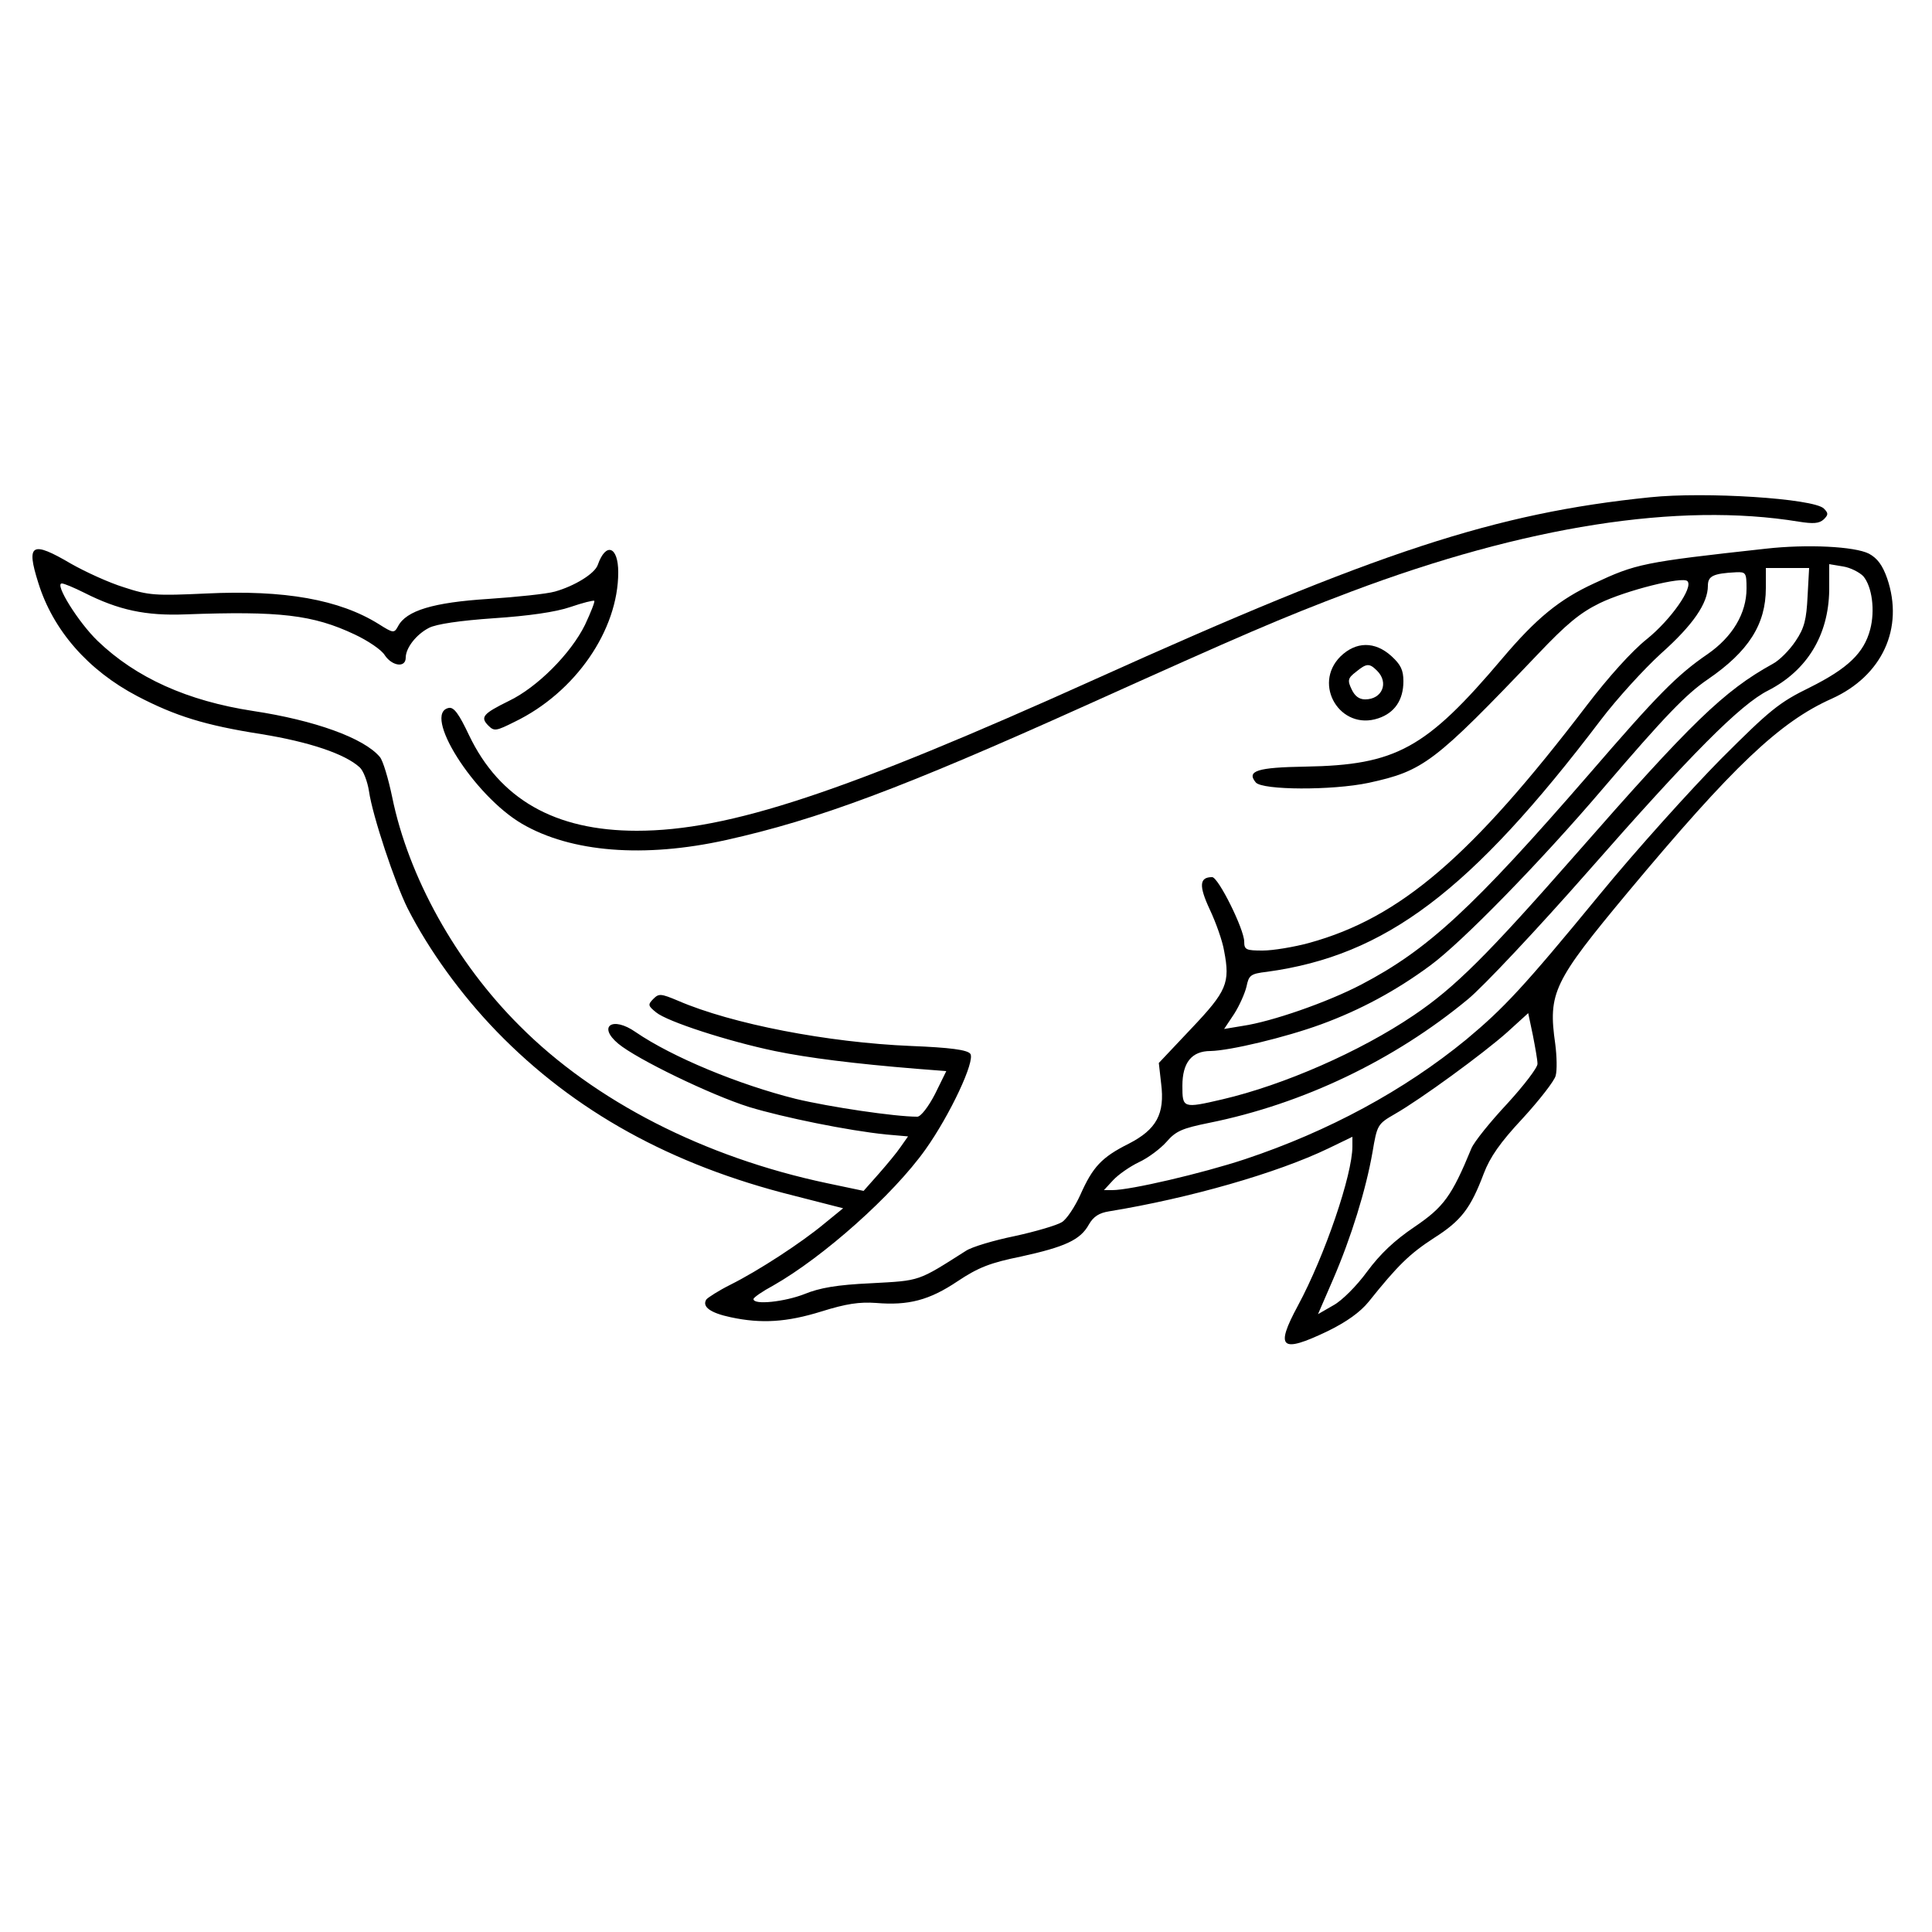
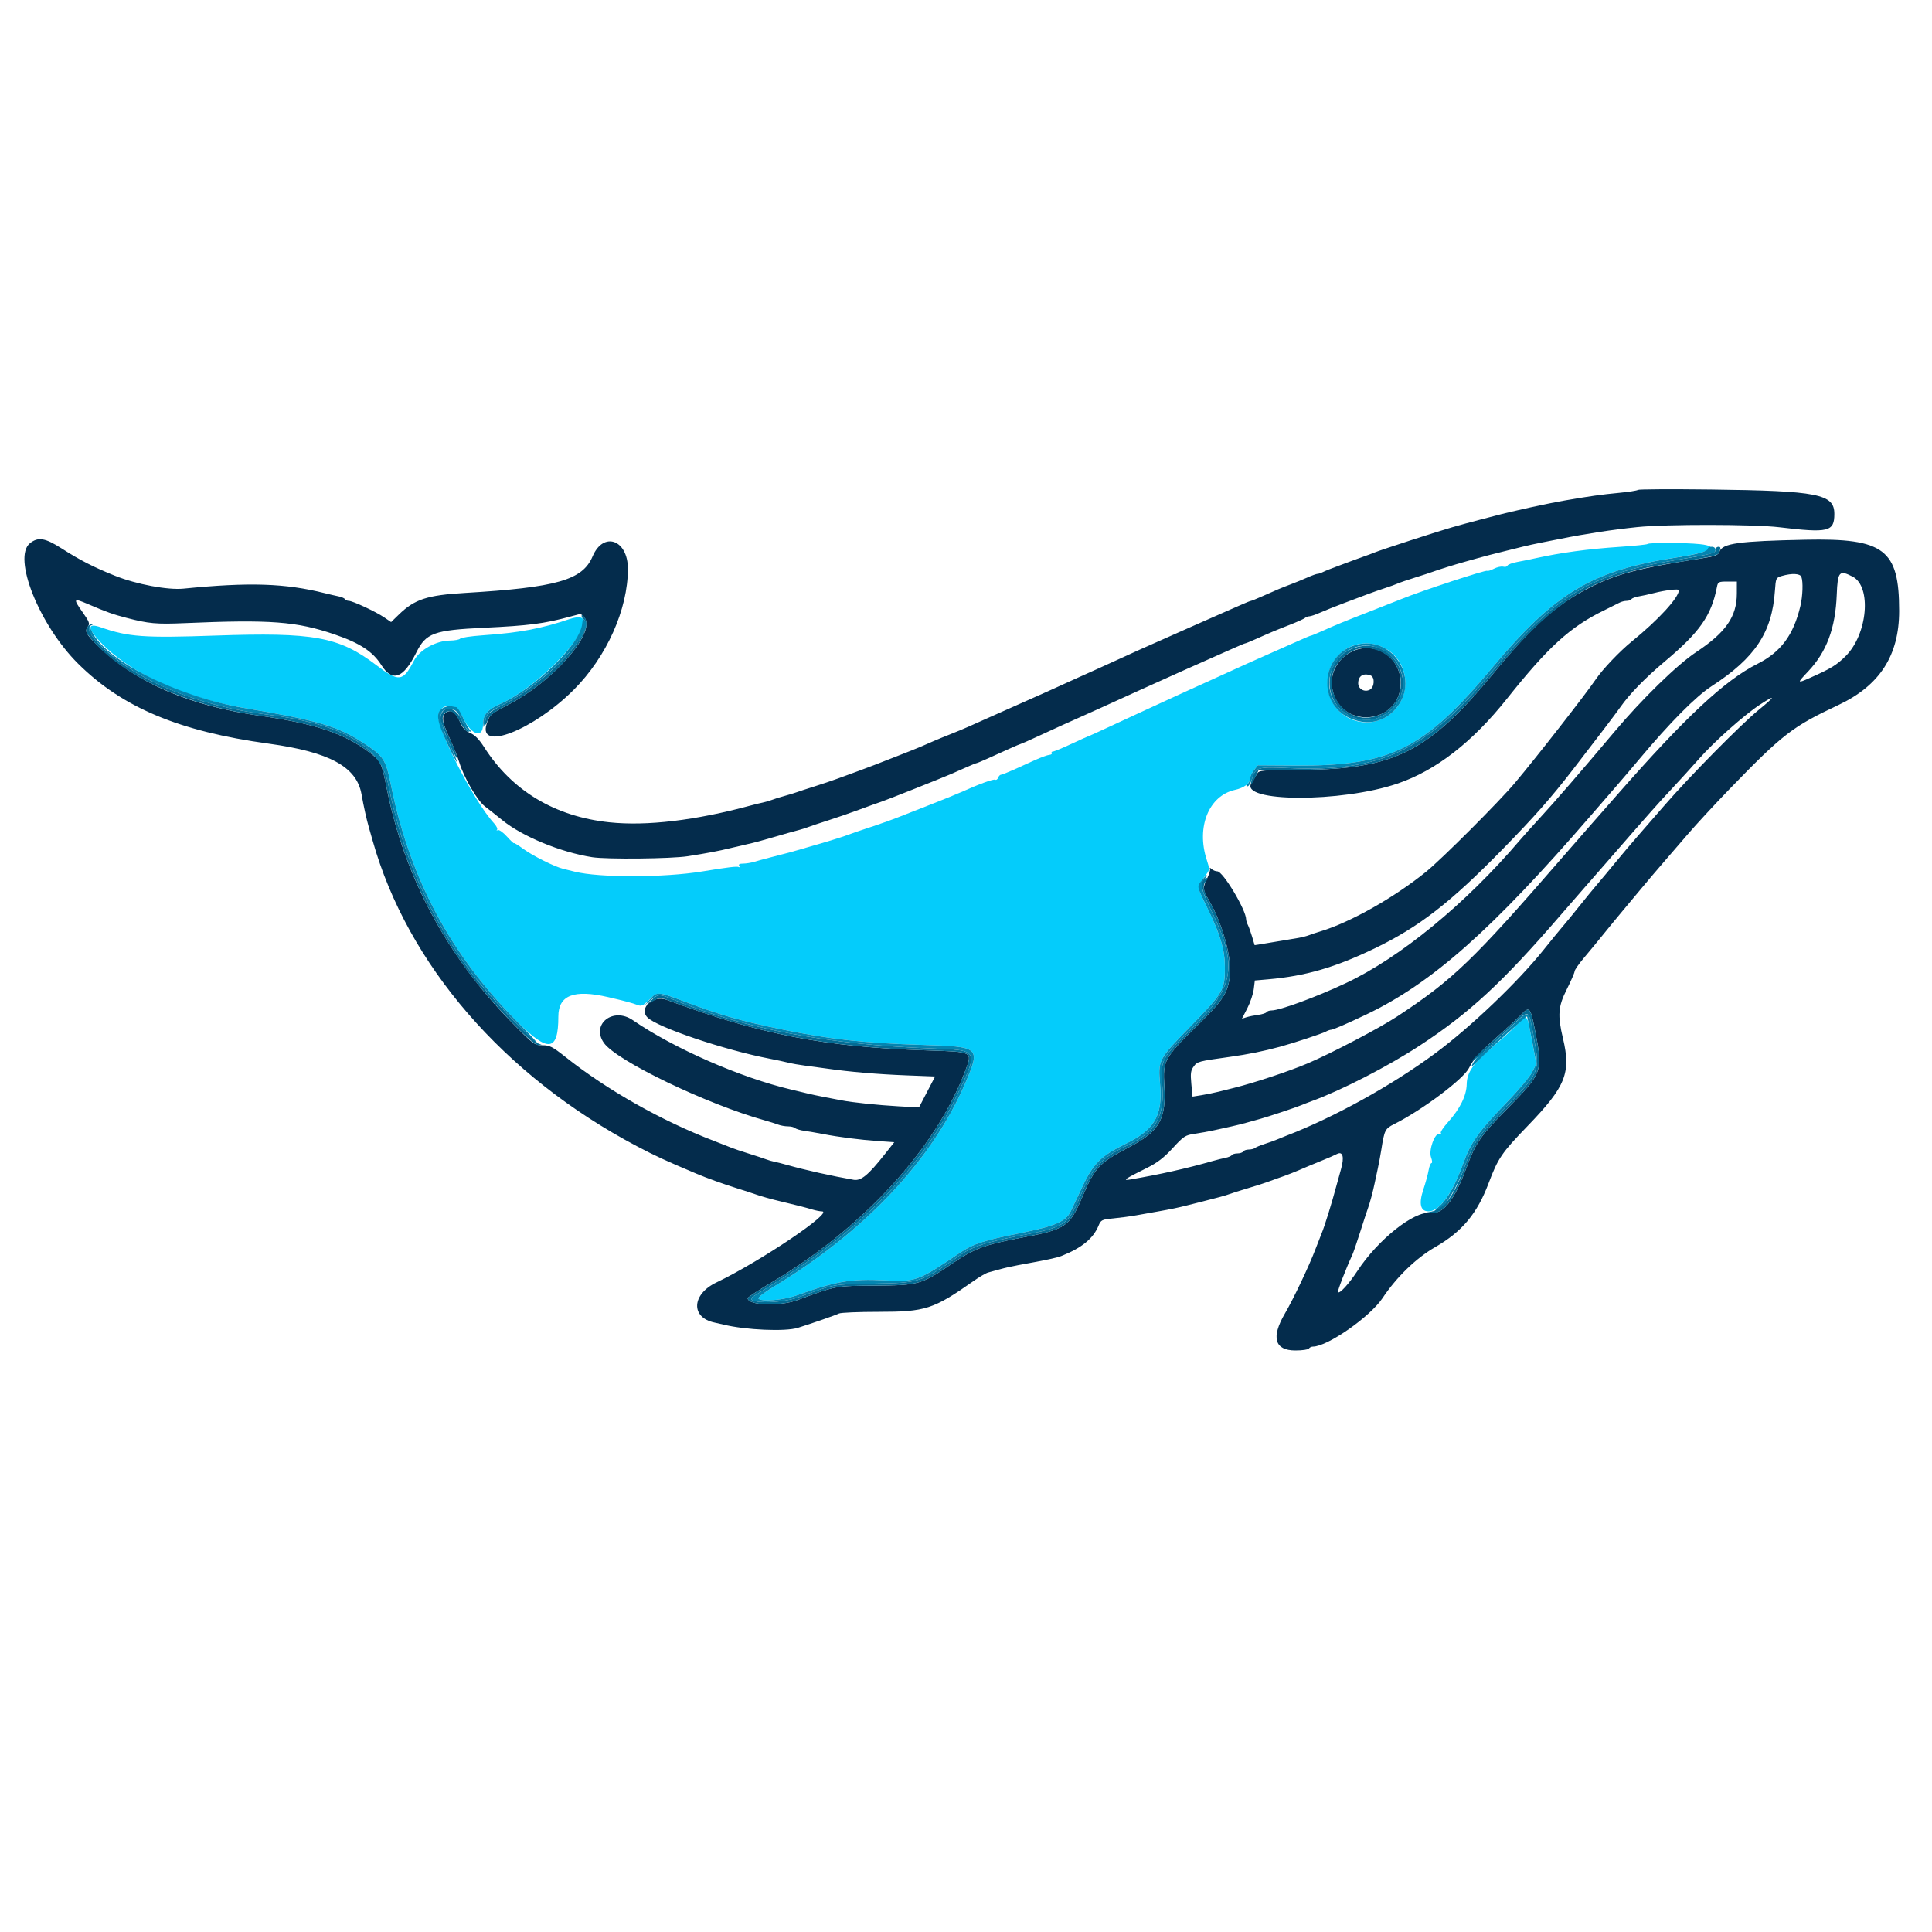
- <svg xmlns="http://www.w3.org/2000/svg" version="1.0" width="500pt" height="500pt" viewBox="0 0 500 500" preserveAspectRatio="xMidYMid meet">
-   <g transform="translate(0,500) scale(0.1,-0.1)" fill="#000000" stroke="none">
-     <path d="M4270 3713 c-401 -41 -705 -141 -1434 -470 -652 -294 -950 -393 -1188 -393 -212 0 -355 82 -434 247 -26 55 -39 73 -52 71 -71 -13 64 -227 189 -300 127 -74 316 -89 528 -42 238 53 455 134 928 347 415 187 505 226 690 296 449 169 847 232 1158 181 38 -6 53 -5 65 6 12 12 12 16 0 28 -27 26 -307 44 -450 29z" />
-     <path d="M4570 3580 c-319 -35 -336 -39 -445 -90 -89 -41 -149 -90 -237 -194 -198 -234 -275 -276 -510 -280 -124 -2 -153 -11 -128 -41 17 -20 197 -21 292 -1 142 31 169 51 438 333 74 78 109 107 160 132 68 33 215 70 227 57 16 -16 -43 -100 -105 -150 -39 -31 -100 -99 -155 -171 -299 -392 -483 -550 -718 -615 -40 -11 -95 -20 -121 -20 -43 0 -48 2 -48 23 0 32 -67 167 -83 167 -33 0 -35 -22 -6 -84 16 -34 33 -82 37 -107 16 -83 7 -104 -85 -201 l-84 -89 6 -53 c10 -79 -12 -119 -84 -156 -70 -35 -93 -60 -125 -132 -14 -31 -36 -64 -48 -71 -13 -8 -67 -24 -122 -36 -54 -11 -111 -28 -126 -38 -126 -80 -117 -77 -245 -84 -89 -4 -134 -12 -173 -28 -51 -20 -132 -29 -132 -13 0 4 23 20 51 35 130 74 310 234 394 352 64 90 130 231 116 248 -8 10 -52 16 -153 20 -216 9 -464 57 -603 117 -45 19 -50 19 -64 5 -15 -15 -14 -18 7 -35 29 -24 187 -75 307 -100 87 -18 208 -33 367 -46 l77 -6 -29 -59 c-17 -33 -37 -59 -46 -59 -58 0 -226 25 -314 46 -148 37 -320 108 -415 173 -60 42 -99 15 -45 -30 48 -40 240 -133 339 -164 89 -27 256 -61 354 -71 l57 -5 -19 -27 c-10 -15 -36 -46 -57 -70 l-39 -44 -95 20 c-317 67 -601 212 -795 407 -165 164 -288 386 -330 592 -10 48 -24 95 -32 104 -41 49 -169 95 -328 119 -170 26 -303 86 -402 181 -50 48 -113 149 -93 149 6 0 32 -11 58 -24 89 -45 159 -60 262 -56 244 9 330 -1 438 -52 34 -16 70 -40 78 -54 19 -28 54 -33 54 -6 0 25 27 60 60 77 19 10 81 19 168 25 90 6 160 16 198 29 32 11 60 18 62 16 2 -2 -9 -30 -24 -62 -37 -75 -124 -162 -197 -197 -67 -33 -75 -42 -53 -64 15 -15 20 -14 68 10 157 76 268 237 268 387 0 67 -32 79 -53 19 -8 -23 -61 -55 -111 -69 -21 -6 -98 -14 -172 -19 -142 -9 -213 -30 -234 -71 -10 -18 -12 -18 -50 6 -101 63 -243 89 -447 79 -131 -6 -148 -5 -212 16 -39 12 -100 40 -137 61 -102 60 -117 52 -85 -49 38 -123 129 -227 257 -294 98 -51 174 -75 321 -98 123 -20 216 -51 254 -86 9 -8 20 -36 24 -62 9 -63 67 -237 100 -303 55 -108 138 -223 231 -319 200 -206 451 -345 767 -424 l129 -33 -49 -40 c-59 -49 -169 -121 -243 -158 -30 -15 -58 -33 -62 -38 -12 -19 11 -35 63 -46 79 -17 145 -13 235 15 64 20 98 25 141 22 84 -7 138 7 211 56 54 36 85 48 164 64 114 25 154 43 176 83 12 21 27 30 52 34 208 34 435 99 568 163 l62 30 0 -25 c0 -73 -71 -282 -141 -412 -60 -111 -44 -124 77 -66 49 24 84 49 106 76 76 95 106 124 169 165 71 45 95 77 129 167 16 42 42 80 101 143 43 47 82 97 85 110 4 14 3 51 -1 82 -19 133 -5 161 188 393 272 326 393 441 528 501 130 59 187 182 143 311 -12 34 -25 52 -47 64 -37 19 -161 25 -267 13z m252 -71 c23 -27 31 -89 18 -138 -16 -61 -58 -101 -156 -150 -80 -39 -104 -59 -230 -185 -77 -78 -219 -235 -314 -351 -198 -241 -248 -294 -345 -375 -161 -132 -357 -238 -573 -310 -112 -37 -297 -80 -343 -80 l-22 0 24 26 c13 14 43 35 66 46 24 11 56 35 72 53 24 28 41 35 110 49 243 49 479 162 670 320 40 33 180 182 311 331 265 302 394 432 466 468 101 52 156 143 158 259 l0 68 36 -6 c19 -3 42 -15 52 -25z m-144 -52 c-3 -60 -8 -82 -31 -116 -16 -24 -42 -50 -59 -59 -127 -70 -212 -153 -509 -492 -230 -262 -314 -346 -421 -418 -139 -94 -336 -180 -494 -217 -103 -24 -104 -23 -104 35 0 60 24 90 73 90 50 1 193 35 286 69 101 37 194 87 282 152 82 60 287 270 448 459 159 186 215 244 271 282 105 72 150 142 150 236 l0 52 56 0 56 0 -4 -73z m-158 20 c0 -64 -36 -125 -101 -170 -79 -54 -130 -106 -306 -310 -302 -348 -418 -455 -590 -545 -88 -46 -232 -96 -307 -107 l-48 -8 26 39 c14 22 28 54 32 71 6 29 10 33 53 38 307 42 527 208 864 652 41 54 111 131 156 172 83 74 121 130 121 175 0 25 13 32 73 35 25 1 27 -1 27 -42z m-541 -1230 c1 -9 -35 -56 -78 -103 -44 -47 -86 -99 -93 -116 -51 -124 -72 -152 -147 -203 -52 -35 -89 -70 -123 -116 -27 -37 -65 -75 -87 -87 l-40 -23 39 90 c47 109 85 232 102 329 12 71 13 73 58 99 68 39 228 156 290 211 l55 50 12 -57 c6 -31 12 -64 12 -74z" />
-     <path d="M3469 3301 c-73 -73 0 -193 98 -160 42 14 65 47 65 96 0 29 -7 43 -31 65 -43 39 -92 38 -132 -1z m95 -37 c31 -31 13 -74 -31 -74 -16 0 -27 9 -35 26 -11 23 -10 29 11 45 28 23 35 23 55 3z" />
+ <svg xmlns="http://www.w3.org/2000/svg" id="svg" version="1.1" width="400" height="400" viewBox="0, 0, 400,400">
+   <g id="svgg">
+     <path id="path0" d="M339.106 101.427 C 338.962 101.572,337.169 101.850,335.122 102.046 C 331.527 102.390,329.283 102.705,324.200 103.579 C 320.273 104.255,312.998 105.848,309.400 106.821 C 308.520 107.059,307.170 107.409,306.400 107.600 C 305.630 107.791,304.280 108.149,303.400 108.396 C 302.520 108.643,301.260 108.996,300.600 109.181 C 298.008 109.906,285.757 113.886,284.600 114.379 C 284.160 114.566,283.170 114.936,282.400 115.200 C 281.630 115.464,280.640 115.825,280.200 116.001 C 279.760 116.178,278.320 116.714,277.000 117.193 C 275.680 117.672,274.287 118.230,273.905 118.432 C 273.523 118.634,273.026 118.800,272.801 118.800 C 272.576 118.800,271.628 119.140,270.696 119.556 C 269.763 119.971,268.190 120.616,267.200 120.989 C 265.337 121.689,264.326 122.115,261.104 123.553 C 260.062 124.019,259.115 124.400,259.000 124.400 C 258.885 124.400,257.938 124.781,256.896 125.247 C 255.853 125.712,254.460 126.323,253.800 126.604 C 252.688 127.078,251.579 127.567,246.800 129.691 C 245.810 130.131,244.280 130.810,243.400 131.200 C 242.520 131.590,240.900 132.310,239.800 132.800 C 238.700 133.290,236.990 134.049,236.000 134.487 C 235.010 134.925,233.120 135.786,231.800 136.400 C 230.480 137.014,228.500 137.916,227.400 138.403 C 226.300 138.891,224.410 139.740,223.200 140.291 C 216.683 143.256,216.902 143.157,211.500 145.554 C 210.565 145.969,208.900 146.710,207.800 147.200 C 206.700 147.690,204.990 148.451,204.000 148.891 C 203.010 149.331,201.465 150.021,200.568 150.425 C 199.670 150.828,197.960 151.542,196.768 152.010 C 195.575 152.479,194.015 153.118,193.300 153.431 C 192.585 153.744,191.415 154.255,190.700 154.566 C 189.985 154.877,187.690 155.794,185.600 156.603 C 183.510 157.411,181.440 158.219,181.000 158.397 C 180.560 158.576,179.165 159.100,177.900 159.561 C 176.635 160.022,174.655 160.750,173.500 161.177 C 172.345 161.604,170.140 162.348,168.600 162.830 C 167.060 163.311,165.440 163.841,165.000 164.007 C 164.560 164.173,163.390 164.530,162.400 164.800 C 161.410 165.070,160.240 165.437,159.800 165.615 C 159.360 165.794,158.550 166.031,158.000 166.142 C 157.450 166.253,156.280 166.539,155.400 166.778 C 144.031 169.859,133.908 171.064,126.200 170.254 C 114.882 169.064,106.000 163.734,100.219 154.665 C 99.202 153.070,98.292 152.147,97.345 151.751 C 96.318 151.322,95.761 150.709,95.190 149.378 C 94.363 147.447,93.475 146.832,92.446 147.477 C 91.354 148.161,91.491 149.418,93.012 152.674 C 93.816 154.393,94.745 156.700,95.078 157.800 C 96.037 160.972,98.808 165.752,100.381 166.945 C 101.161 167.537,102.778 168.818,103.974 169.790 C 108.148 173.186,116.039 176.441,122.600 177.473 C 125.583 177.943,138.962 177.806,142.400 177.271 C 146.277 176.668,148.960 176.159,151.200 175.603 C 152.190 175.357,153.720 175.000,154.600 174.808 C 156.109 174.480,157.844 174.015,160.600 173.200 C 162.293 172.699,164.427 172.099,165.600 171.794 C 166.150 171.650,166.960 171.389,167.400 171.212 C 167.840 171.035,169.640 170.433,171.400 169.873 C 173.160 169.314,176.130 168.288,178.000 167.592 C 179.870 166.897,181.850 166.186,182.400 166.012 C 183.407 165.693,194.769 161.180,197.000 160.213 C 197.660 159.927,199.053 159.312,200.096 158.847 C 201.138 158.381,202.078 158.000,202.184 158.000 C 202.290 158.000,203.372 157.550,204.588 157.000 C 205.805 156.450,207.795 155.550,209.012 155.000 C 210.228 154.450,211.292 154.000,211.376 154.000 C 211.460 154.000,212.850 153.389,214.464 152.641 C 218.180 150.922,221.746 149.302,223.800 148.400 C 224.680 148.014,226.435 147.226,227.700 146.649 C 228.965 146.072,230.945 145.171,232.100 144.646 C 233.255 144.121,235.190 143.241,236.400 142.691 C 237.610 142.140,239.500 141.289,240.600 140.800 C 241.700 140.311,243.590 139.460,244.800 138.909 C 246.010 138.358,248.440 137.277,250.200 136.507 C 251.960 135.737,254.350 134.677,255.512 134.153 C 256.673 133.629,257.710 133.200,257.816 133.200 C 257.922 133.200,258.862 132.819,259.904 132.353 C 263.107 130.923,264.099 130.507,267.000 129.374 C 268.540 128.773,269.971 128.128,270.180 127.940 C 270.389 127.753,270.796 127.600,271.084 127.600 C 271.373 127.600,272.372 127.260,273.304 126.845 C 274.237 126.430,276.440 125.548,278.200 124.885 C 279.960 124.221,282.210 123.374,283.200 123.002 C 284.190 122.629,285.810 122.062,286.800 121.742 C 287.790 121.422,288.960 120.998,289.400 120.800 C 289.840 120.603,291.460 120.048,293.000 119.568 C 294.540 119.088,296.160 118.558,296.600 118.391 C 297.578 118.020,301.328 116.847,303.100 116.358 C 303.815 116.161,305.075 115.808,305.900 115.573 C 307.443 115.135,308.939 114.747,311.900 114.018 C 312.835 113.788,314.365 113.409,315.300 113.175 C 316.235 112.941,317.900 112.575,319.000 112.362 C 320.100 112.149,321.900 111.793,323.000 111.571 C 328.304 110.503,333.730 109.674,339.000 109.127 C 344.922 108.512,363.149 108.533,368.400 109.161 C 378.587 110.380,379.782 110.090,379.782 106.400 C 379.782 102.276,376.442 101.617,354.185 101.345 C 346.036 101.246,339.251 101.282,339.106 101.427 M6.224 112.452 C 2.520 115.367,8.117 129.407,16.172 137.406 C 25.304 146.475,37.077 151.418,55.600 153.960 C 68.205 155.691,73.822 158.738,74.840 164.400 C 75.314 167.038,75.881 169.597,76.370 171.300 C 76.606 172.125,76.965 173.385,77.167 174.100 C 84.389 199.697,104.325 222.752,131.800 237.281 C 135.606 239.294,137.740 240.278,144.200 243.003 C 146.397 243.929,149.769 245.144,152.600 246.030 C 154.140 246.511,155.760 247.036,156.200 247.197 C 157.445 247.652,159.610 248.263,161.800 248.779 C 164.871 249.503,166.881 250.018,168.228 250.427 C 168.904 250.632,169.770 250.800,170.152 250.800 C 172.807 250.800,157.434 261.168,148.321 265.523 C 143.188 267.977,142.962 272.783,147.931 273.824 C 148.519 273.947,149.360 274.137,149.800 274.245 C 154.379 275.370,162.613 275.726,165.200 274.910 C 168.275 273.940,173.039 272.280,173.695 271.950 C 174.077 271.757,177.767 271.600,181.896 271.600 C 191.618 271.600,193.262 271.066,201.595 265.202 C 202.802 264.352,204.152 263.567,204.595 263.456 C 205.038 263.346,206.120 263.049,207.000 262.797 C 207.880 262.544,209.590 262.157,210.800 261.937 C 216.961 260.815,218.779 260.428,219.800 260.021 C 223.985 258.351,226.323 256.439,227.436 253.777 C 227.939 252.572,228.123 252.481,230.486 252.258 C 231.868 252.127,234.035 251.836,235.300 251.610 C 236.565 251.385,238.545 251.032,239.700 250.828 C 242.466 250.337,243.882 250.043,245.700 249.581 C 246.525 249.371,247.920 249.020,248.800 248.800 C 252.088 247.978,253.823 247.500,254.600 247.202 C 255.040 247.033,256.750 246.492,258.400 246.000 C 260.050 245.508,261.760 244.964,262.200 244.793 C 262.640 244.621,263.630 244.264,264.400 244.000 C 266.574 243.253,267.973 242.701,270.800 241.474 C 271.570 241.139,273.010 240.545,274.000 240.153 C 274.990 239.761,276.250 239.207,276.800 238.922 C 278.026 238.287,278.362 239.561,277.635 242.088 C 277.396 242.920,276.996 244.365,276.746 245.300 C 275.708 249.186,274.261 253.852,273.613 255.400 C 273.429 255.840,272.867 257.280,272.364 258.600 C 270.998 262.189,267.814 268.895,266.002 271.997 C 263.129 276.916,263.905 279.600,268.199 279.600 C 269.604 279.600,270.864 279.420,271.000 279.200 C 271.136 278.980,271.511 278.800,271.832 278.800 C 274.832 278.800,283.651 272.649,286.247 268.747 C 289.137 264.404,293.227 260.447,297.160 258.189 C 302.697 255.011,305.827 251.268,308.188 245.000 C 310.153 239.785,310.904 238.681,316.256 233.141 C 324.172 224.948,325.299 222.162,323.598 215.000 C 322.455 210.189,322.592 208.397,324.368 204.863 C 325.266 203.078,326.002 201.389,326.004 201.109 C 326.006 200.829,326.861 199.591,327.904 198.358 C 328.947 197.125,330.790 194.890,332.000 193.392 C 333.210 191.894,334.920 189.813,335.800 188.767 C 336.680 187.722,338.480 185.566,339.800 183.976 C 341.120 182.386,343.100 180.053,344.200 178.791 C 345.300 177.529,347.640 174.816,349.400 172.762 C 351.160 170.709,355.030 166.519,358.000 163.451 C 369.112 151.974,371.073 150.457,380.600 145.975 C 389.181 141.937,393.200 135.720,393.200 126.481 C 393.200 113.741,390.121 111.402,373.800 111.742 C 359.974 112.030,356.651 112.487,356.002 114.194 C 355.720 114.937,355.160 115.158,352.533 115.565 C 339.312 117.615,334.799 118.785,329.200 121.612 C 322.278 125.107,317.435 129.415,309.204 139.400 C 295.818 155.639,288.624 159.271,269.633 159.381 C 261.166 159.430,260.643 159.476,260.249 160.216 C 260.020 160.647,259.508 161.490,259.113 162.089 C 256.442 166.129,277.741 166.216,289.400 162.212 C 297.327 159.490,304.851 153.646,312.010 144.648 C 320.525 133.949,325.093 129.788,332.048 126.396 C 333.452 125.712,334.913 124.983,335.295 124.776 C 335.677 124.569,336.341 124.400,336.771 124.400 C 337.201 124.400,337.652 124.240,337.773 124.044 C 337.894 123.849,338.579 123.592,339.296 123.473 C 340.013 123.355,341.410 123.049,342.400 122.793 C 344.750 122.187,347.600 121.850,347.600 122.179 C 347.600 123.706,343.332 128.358,337.864 132.792 C 335.358 134.823,331.815 138.544,330.400 140.631 C 328.290 143.742,318.156 156.726,313.670 162.065 C 310.389 165.970,298.549 177.817,295.261 180.485 C 288.678 185.826,279.565 190.972,273.400 192.829 C 272.520 193.094,271.440 193.454,271.000 193.628 C 270.560 193.803,269.570 194.056,268.800 194.191 C 266.977 194.510,263.865 195.029,261.578 195.395 L 259.757 195.687 259.239 193.944 C 258.955 192.985,258.560 191.887,258.361 191.505 C 258.162 191.123,258.000 190.610,258.000 190.364 C 258.000 188.407,253.205 180.400,252.033 180.400 C 251.663 180.400,251.118 180.175,250.821 179.900 C 250.525 179.625,250.382 179.581,250.505 179.802 C 250.627 180.024,250.383 180.911,249.963 181.774 C 248.974 183.807,248.997 184.184,250.237 186.298 C 253.116 191.212,255.111 198.426,254.619 202.146 C 254.145 205.729,253.216 207.116,247.619 212.600 C 241.075 219.011,240.738 219.639,241.059 224.800 C 241.486 231.650,240.055 234.192,233.962 237.400 C 227.491 240.807,226.727 241.620,224.006 247.987 C 221.458 253.948,220.563 254.546,211.690 256.210 C 203.983 257.656,201.702 258.494,197.319 261.486 C 190.748 265.973,190.301 266.103,181.200 266.178 C 172.796 266.247,173.312 266.152,165.110 269.160 C 161.358 270.536,154.800 270.279,154.800 268.756 C 154.800 268.600,157.095 267.102,159.900 265.427 C 178.823 254.130,193.821 237.710,199.859 221.681 C 201.362 217.689,201.527 217.776,191.920 217.466 C 170.764 216.781,157.374 214.181,138.000 206.994 C 135.245 205.972,132.226 208.712,134.012 210.613 C 135.925 212.649,149.931 217.386,159.400 219.200 C 160.720 219.453,162.430 219.818,163.200 220.012 C 163.970 220.205,165.500 220.476,166.600 220.613 C 167.700 220.750,169.770 221.031,171.200 221.237 C 175.906 221.917,181.710 222.412,187.701 222.644 L 193.602 222.873 191.935 226.079 L 190.267 229.284 186.034 229.048 C 181.801 228.811,176.461 228.252,174.200 227.808 C 173.540 227.679,172.010 227.386,170.800 227.157 C 169.590 226.928,167.970 226.585,167.200 226.395 C 166.430 226.206,164.900 225.838,163.800 225.579 C 153.321 223.111,139.521 217.062,131.019 211.213 C 126.945 208.410,122.314 212.043,125.025 215.915 C 127.619 219.618,146.276 228.600,158.400 231.981 C 159.390 232.257,160.613 232.645,161.119 232.842 C 161.624 233.039,162.533 233.200,163.139 233.200 C 163.744 233.200,164.411 233.362,164.620 233.559 C 164.829 233.756,165.720 234.017,166.600 234.139 C 167.480 234.260,169.190 234.552,170.400 234.787 C 173.636 235.417,178.158 235.994,181.875 236.252 L 185.151 236.480 183.207 238.940 C 179.755 243.311,178.272 244.531,176.734 244.264 C 172.320 243.500,166.630 242.230,163.000 241.199 C 162.120 240.949,160.950 240.653,160.400 240.542 C 159.850 240.431,159.040 240.197,158.600 240.022 C 158.160 239.848,156.540 239.312,155.000 238.832 C 153.460 238.352,151.840 237.805,151.400 237.616 C 150.960 237.428,149.340 236.792,147.800 236.203 C 137.018 232.081,125.685 225.676,117.092 218.847 C 114.403 216.711,113.795 216.401,112.306 216.404 C 110.650 216.408,110.458 216.263,105.796 211.504 C 92.555 197.987,83.814 181.664,80.158 163.627 C 78.950 157.666,78.928 157.620,76.288 155.648 C 71.120 151.787,65.047 149.773,53.800 148.188 C 39.377 146.157,28.198 141.364,20.472 133.899 C 17.806 131.324,17.473 130.726,18.171 129.772 C 18.647 129.121,18.520 128.764,17.082 126.724 C 15.095 123.907,15.187 123.771,18.211 125.068 C 22.078 126.726,23.359 127.184,26.200 127.924 C 30.791 129.119,32.379 129.263,38.200 129.012 C 56.007 128.245,61.404 128.653,69.314 131.362 C 74.515 133.144,77.186 134.896,78.946 137.681 C 81.236 141.303,83.504 140.489,86.200 135.078 C 88.206 131.053,89.817 130.465,100.200 129.971 C 109.514 129.528,112.603 129.130,118.000 127.676 C 118.770 127.469,119.653 127.232,119.963 127.149 C 120.273 127.067,120.813 127.495,121.163 128.101 C 123.056 131.373,114.321 141.161,105.327 145.846 C 101.500 147.839,101.384 147.941,100.761 149.846 C 98.847 155.695,110.417 151.183,118.783 142.817 C 125.596 136.004,130.000 126.170,130.000 117.768 C 130.000 111.720,124.916 109.935,122.687 115.200 C 120.610 120.104,115.279 121.627,96.200 122.763 C 88.418 123.227,85.846 124.071,82.588 127.230 L 80.976 128.794 79.533 127.813 C 77.798 126.634,73.007 124.400,72.214 124.400 C 71.902 124.400,71.549 124.241,71.429 124.046 C 71.308 123.851,70.713 123.593,70.105 123.471 C 69.497 123.349,68.190 123.047,67.200 122.800 C 58.998 120.751,51.617 120.515,38.000 121.869 C 34.727 122.195,28.266 120.981,23.800 119.200 C 19.482 117.479,16.582 115.994,12.760 113.547 C 9.360 111.370,7.910 111.127,6.224 112.452 M372.957 119.433 C 373.344 120.440,373.240 123.423,372.746 125.494 C 371.315 131.495,368.699 135.014,363.868 137.439 C 357.117 140.827,348.890 148.509,334.800 164.583 C 332.710 166.967,330.010 170.041,328.800 171.413 C 327.590 172.786,325.160 175.570,323.400 177.600 C 304.983 198.843,300.798 202.868,289.200 210.492 C 285.635 212.836,275.628 218.080,270.800 220.136 C 266.953 221.774,259.774 224.163,255.500 225.227 C 254.675 225.432,253.235 225.791,252.300 226.025 C 251.365 226.259,249.768 226.584,248.751 226.747 L 246.901 227.044 246.653 224.422 C 246.446 222.241,246.529 221.632,247.143 220.800 C 247.904 219.771,248.072 219.726,254.600 218.818 C 258.387 218.290,261.500 217.662,265.000 216.718 C 267.738 215.979,273.766 213.991,274.495 213.586 C 274.877 213.374,275.366 213.200,275.583 213.200 C 275.982 213.200,278.799 211.980,282.800 210.075 C 296.430 203.585,308.893 192.548,329.400 168.808 C 331.160 166.771,333.500 164.072,334.600 162.810 C 335.700 161.549,337.860 159.011,339.400 157.171 C 345.734 149.604,351.102 144.189,354.377 142.063 C 363.392 136.211,366.885 130.944,367.480 122.303 C 367.661 119.677,367.699 119.596,368.933 119.239 C 370.986 118.645,372.686 118.726,372.957 119.433 M383.568 119.384 C 387.538 121.436,386.678 131.287,382.133 135.826 C 380.256 137.701,379.078 138.419,374.704 140.359 C 372.047 141.538,372.029 141.469,374.359 139.006 C 378.192 134.953,380.010 130.072,380.282 123.100 C 380.469 118.315,380.793 117.948,383.568 119.384 M359.595 122.900 C 359.585 127.665,357.315 130.935,351.200 134.992 C 347.230 137.625,339.928 144.744,334.200 151.565 C 327.671 159.339,321.754 166.177,318.785 169.379 C 317.347 170.931,315.480 173.010,314.636 174.000 C 303.421 187.161,289.856 198.291,278.600 203.567 C 272.402 206.473,264.971 209.200,263.253 209.200 C 262.810 209.200,262.348 209.361,262.226 209.558 C 262.105 209.755,261.329 210.004,260.503 210.112 C 259.676 210.221,258.579 210.445,258.065 210.610 L 257.130 210.912 258.242 208.756 C 258.854 207.570,259.454 205.790,259.577 204.800 L 259.800 203.000 262.600 202.754 C 270.316 202.077,276.428 200.300,284.600 196.360 C 293.798 191.925,300.321 186.864,311.200 175.719 C 317.746 169.014,321.135 165.172,325.600 159.397 C 330.378 153.217,334.531 147.752,335.477 146.400 C 337.379 143.681,340.624 140.346,344.661 136.960 C 351.945 130.851,354.331 127.441,355.478 121.500 C 355.676 120.479,355.831 120.400,357.645 120.400 L 359.600 120.400 359.595 122.900 M280.650 134.588 C 277.031 135.877,275.003 139.581,275.956 143.157 C 278.116 151.260,290.000 149.773,290.000 141.400 C 290.000 136.412,285.247 132.949,280.650 134.588 M283.767 139.843 C 284.700 140.201,284.583 142.274,283.600 142.800 C 282.514 143.381,281.200 142.651,281.200 141.466 C 281.200 139.946,282.272 139.269,283.767 139.843 M364.140 146.957 C 360.456 149.957,349.742 160.815,344.599 166.760 C 342.620 169.048,340.100 171.944,339.000 173.194 C 337.900 174.445,335.920 176.784,334.600 178.392 C 333.280 180.001,331.480 182.160,330.600 183.192 C 329.720 184.224,328.100 186.203,327.000 187.592 C 325.900 188.980,324.366 190.854,323.591 191.758 C 322.816 192.661,321.033 194.840,319.629 196.600 C 314.339 203.229,304.558 212.578,297.200 218.037 C 288.233 224.691,276.094 231.406,266.200 235.187 C 265.760 235.355,264.950 235.685,264.400 235.920 C 263.850 236.155,262.680 236.576,261.800 236.855 C 260.920 237.135,260.029 237.507,259.820 237.682 C 259.611 237.857,259.037 238.000,258.544 238.000 C 258.051 238.000,257.536 238.180,257.400 238.400 C 257.264 238.620,256.724 238.800,256.200 238.800 C 255.676 238.800,255.149 238.959,255.029 239.154 C 254.908 239.349,254.313 239.604,253.705 239.721 C 253.097 239.838,251.880 240.141,251.000 240.394 C 245.741 241.904,240.092 243.169,234.000 244.201 C 232.269 244.494,232.880 244.072,237.477 241.797 C 239.591 240.750,241.002 239.666,242.798 237.705 C 245.045 235.254,245.412 235.013,247.321 234.740 C 248.465 234.576,250.255 234.253,251.300 234.021 C 252.345 233.790,253.965 233.434,254.900 233.230 C 255.835 233.027,257.320 232.657,258.200 232.408 C 259.080 232.159,260.340 231.807,261.000 231.626 C 262.608 231.185,268.398 229.253,269.400 228.824 C 269.840 228.635,270.830 228.251,271.600 227.970 C 277.766 225.718,287.351 220.786,293.933 216.479 C 304.203 209.757,311.097 203.379,323.000 189.587 C 324.760 187.548,327.100 184.857,328.200 183.608 C 329.300 182.359,331.519 179.821,333.130 177.968 C 341.337 168.535,343.240 166.387,346.022 163.422 C 347.684 161.650,350.273 158.803,351.775 157.096 C 354.887 153.558,361.148 147.993,364.400 145.874 C 367.731 143.704,367.633 144.113,364.140 146.957 M317.866 213.630 C 319.455 221.848,319.358 222.112,312.037 229.562 C 306.470 235.226,305.539 236.574,303.621 241.744 C 301.085 248.580,298.806 251.430,296.129 251.113 C 292.747 250.713,285.281 256.658,281.037 263.132 C 279.276 265.818,277.370 267.903,277.008 267.541 C 276.844 267.377,278.694 262.575,279.990 259.800 C 280.196 259.360,280.935 257.200,281.633 255.000 C 282.331 252.800,283.039 250.640,283.205 250.200 C 283.581 249.211,284.281 246.602,284.603 245.000 C 284.735 244.340,285.024 242.990,285.245 242.000 C 285.467 241.010,285.803 239.210,285.994 238.000 C 286.630 233.954,286.774 233.669,288.664 232.725 C 294.422 229.849,302.987 223.426,304.141 221.118 C 305.018 219.364,306.269 217.960,309.541 215.058 C 311.884 212.980,314.331 210.720,314.981 210.034 C 316.663 208.258,316.879 208.528,317.866 213.630 " stroke="none" fill="#042c4c" fill-rule="evenodd" />
+     <path id="path1" d="M341.109 112.625 C 340.985 112.748,338.390 113.016,335.342 113.219 C 328.757 113.658,323.128 114.420,317.900 115.579 C 316.855 115.810,315.153 116.157,314.117 116.349 C 313.081 116.541,312.173 116.882,312.098 117.107 C 312.023 117.331,311.631 117.429,311.228 117.323 C 310.824 117.218,309.955 117.409,309.297 117.750 C 308.640 118.090,308.017 118.283,307.913 118.180 C 307.665 117.931,294.343 122.309,290.200 124.001 C 289.760 124.181,286.790 125.349,283.600 126.598 C 277.722 128.899,276.895 129.239,273.504 130.753 C 272.462 131.219,271.522 131.600,271.416 131.600 C 271.310 131.600,270.273 132.029,269.112 132.553 C 267.950 133.077,265.560 134.137,263.800 134.907 C 262.040 135.677,259.610 136.757,258.400 137.308 C 257.190 137.858,255.165 138.779,253.900 139.354 C 252.635 139.929,250.655 140.830,249.500 141.355 C 248.345 141.881,246.590 142.675,245.600 143.120 C 244.610 143.565,242.180 144.681,240.200 145.600 C 238.220 146.519,235.790 147.640,234.800 148.090 C 233.810 148.541,231.318 149.695,229.263 150.655 C 227.208 151.615,225.471 152.400,225.403 152.400 C 225.335 152.400,223.735 153.120,221.848 154.000 C 219.961 154.880,218.223 155.600,217.985 155.600 C 217.747 155.600,217.641 155.743,217.749 155.917 C 217.856 156.091,217.633 156.257,217.252 156.286 C 216.870 156.315,215.533 156.802,214.279 157.369 C 213.026 157.936,211.005 158.850,209.788 159.400 C 208.572 159.950,207.421 160.400,207.231 160.400 C 207.041 160.400,206.778 160.681,206.646 161.025 C 206.514 161.369,206.247 161.553,206.053 161.433 C 205.724 161.229,202.699 162.331,199.000 164.002 C 198.120 164.400,195.240 165.568,192.600 166.599 C 189.960 167.629,187.440 168.619,187.000 168.799 C 185.179 169.542,182.434 170.527,179.606 171.451 C 177.953 171.991,176.240 172.582,175.800 172.764 C 174.933 173.123,170.889 174.380,168.000 175.189 C 167.010 175.466,165.750 175.831,165.200 176.000 C 164.241 176.294,163.154 176.583,159.200 177.594 C 158.210 177.847,156.847 178.222,156.172 178.427 C 155.496 178.632,154.450 178.800,153.848 178.800 C 153.122 178.800,152.849 178.956,153.038 179.262 C 153.195 179.516,153.161 179.631,152.962 179.517 C 152.617 179.320,150.736 179.545,145.400 180.421 C 137.502 181.717,124.075 181.742,119.000 180.470 C 118.120 180.249,117.028 179.980,116.573 179.871 C 114.863 179.463,110.265 177.169,108.368 175.777 C 107.286 174.982,106.400 174.438,106.400 174.567 C 106.400 174.696,105.750 174.083,104.956 173.204 C 104.159 172.321,103.309 171.723,103.056 171.867 C 102.805 172.011,102.738 171.977,102.906 171.792 C 103.074 171.607,102.785 170.993,102.263 170.428 C 98.021 165.830,89.986 150.015,90.780 147.827 C 91.718 145.239,94.520 145.778,95.978 148.826 C 97.579 152.174,100.000 152.908,100.000 150.046 C 100.000 148.019,100.898 146.924,103.505 145.771 C 113.683 141.270,126.870 125.183,117.932 128.170 C 111.875 130.195,107.607 130.992,99.871 131.539 C 97.490 131.708,95.420 132.016,95.271 132.223 C 95.122 132.430,94.172 132.610,93.159 132.621 C 90.259 132.655,86.855 134.557,85.699 136.789 C 83.424 141.183,82.610 141.271,77.830 137.648 C 70.150 131.825,64.971 130.881,44.600 131.587 C 29.798 132.101,26.581 131.871,20.915 129.892 C 18.046 128.891,18.016 130.019,20.831 132.995 C 26.827 139.335,38.054 144.461,50.600 146.586 C 65.958 149.188,69.885 150.340,75.200 153.800 C 79.495 156.595,79.847 157.139,80.984 162.722 C 84.909 181.991,93.390 197.821,107.194 211.642 C 113.532 217.988,115.600 217.698,115.600 210.463 C 115.600 206.052,118.801 204.801,125.894 206.441 C 129.319 207.232,130.984 207.677,131.963 208.062 C 132.783 208.384,133.140 208.230,134.380 207.020 C 136.211 205.232,136.056 205.222,142.231 207.547 C 149.164 210.157,153.211 211.318,161.200 212.988 C 171.567 215.155,178.829 215.969,191.059 216.335 C 202.909 216.690,203.036 216.803,199.875 224.200 C 193.074 240.113,179.054 255.012,160.116 266.451 C 158.287 267.556,156.893 268.626,157.018 268.830 C 157.486 269.587,162.148 269.202,165.000 268.171 C 173.056 265.260,176.190 264.729,183.224 265.082 C 189.655 265.405,190.028 265.268,198.800 259.343 C 201.500 257.520,203.544 256.850,210.948 255.363 C 218.505 253.845,220.634 252.938,221.679 250.794 C 222.053 250.027,223.172 247.666,224.166 245.546 C 226.329 240.934,228.015 239.270,232.970 236.860 C 239.016 233.919,240.724 231.027,240.191 224.631 C 239.755 219.399,239.747 219.414,246.564 212.422 C 253.248 205.565,253.600 204.961,253.600 200.338 C 253.600 196.725,252.732 193.719,250.131 188.324 C 247.646 183.170,247.674 183.900,249.844 180.903 C 250.443 180.076,250.443 179.851,249.847 178.028 C 247.635 171.264,250.252 164.757,255.674 163.539 C 257.605 163.105,258.800 162.208,258.800 161.192 C 258.800 160.816,259.165 160.044,259.610 159.478 L 260.421 158.447 268.310 158.496 C 287.880 158.616,294.804 155.162,308.993 138.200 C 321.997 122.657,329.654 118.086,347.200 115.395 C 354.175 114.325,356.277 113.110,351.937 112.657 C 348.912 112.340,341.415 112.318,341.109 112.625 M286.228 133.957 C 291.067 136.155,292.503 142.466,289.103 146.591 C 284.446 152.242,275.407 149.316,274.876 141.986 C 274.425 135.742,280.578 131.391,286.228 133.957 M313.983 212.233 C 313.002 213.241,310.784 215.266,309.052 216.733 C 304.990 220.175,303.714 222.011,303.666 224.484 C 303.621 226.829,302.283 229.554,299.847 232.263 C 298.844 233.378,298.154 234.420,298.312 234.579 C 298.470 234.737,298.345 234.807,298.033 234.733 C 297.058 234.504,295.741 238.180,296.284 239.617 C 296.530 240.268,296.574 240.800,296.383 240.800 C 296.192 240.800,295.919 241.475,295.777 242.300 C 295.634 243.125,295.144 244.918,294.688 246.285 C 293.701 249.243,294.076 250.800,295.778 250.800 C 298.034 250.800,300.791 246.970,302.977 240.800 C 304.451 236.638,306.182 234.193,311.601 228.616 C 314.176 225.965,316.689 223.001,317.185 222.030 L 318.086 220.264 317.155 215.332 C 316.084 209.653,316.294 209.858,313.983 212.233 " stroke="none" fill="#04ccfb" fill-rule="evenodd" />
+     <path id="path2" d="M353.600 113.551 C 353.600 114.149,351.576 114.733,347.200 115.400 C 329.691 118.065,321.997 122.656,308.993 138.200 C 294.804 155.162,287.880 158.616,268.310 158.496 L 260.421 158.447 259.610 159.478 C 259.165 160.044,258.800 160.808,258.800 161.174 C 258.800 161.540,258.584 162.056,258.320 162.320 C 257.984 162.656,257.974 162.800,258.289 162.800 C 258.536 162.800,258.952 162.125,259.213 161.300 C 259.998 158.822,260.262 158.745,266.993 159.033 C 285.944 159.843,295.285 155.423,308.721 139.290 C 322.172 123.139,329.071 118.922,346.870 115.970 C 350.759 115.325,354.224 114.689,354.570 114.556 C 355.474 114.209,355.348 113.200,354.400 113.200 C 353.960 113.200,353.600 113.358,353.600 113.551 M120.542 129.050 C 120.291 133.230,110.800 142.544,103.505 145.771 C 100.970 146.891,99.981 148.040,100.043 149.789 C 100.080 150.848,100.134 150.786,100.468 149.292 C 100.834 147.657,100.991 147.513,104.125 145.942 C 112.935 141.525,123.833 130.073,120.932 128.282 C 120.750 128.169,120.574 128.515,120.542 129.050 M18.416 130.332 C 18.395 131.586,22.108 135.250,26.173 137.987 C 33.638 143.013,44.004 146.549,55.400 147.958 C 70.804 149.861,78.814 154.491,80.388 162.400 C 83.326 177.155,88.907 189.755,97.751 201.600 C 100.427 205.184,110.553 216.000,111.232 216.000 C 111.405 216.000,109.614 214.065,107.252 211.700 C 93.386 197.818,84.915 182.023,80.984 162.722 C 79.847 157.139,79.495 156.595,75.200 153.800 C 69.885 150.340,65.958 149.188,50.600 146.586 C 36.572 144.210,21.633 136.662,18.960 130.600 C 18.479 129.508,18.430 129.484,18.416 130.332 M280.200 133.683 C 273.439 136.046,272.879 145.625,279.326 148.626 C 282.990 150.332,286.646 149.571,289.103 146.591 C 294.296 140.291,287.886 130.996,280.200 133.683 M285.513 134.221 C 290.969 136.500,292.207 143.277,287.865 147.089 C 281.701 152.501,272.519 145.647,275.956 138.200 C 277.694 134.435,281.866 132.698,285.513 134.221 M92.091 146.416 C 90.048 147.237,90.208 148.899,92.864 154.488 C 95.126 159.249,95.224 158.716,92.996 153.773 C 90.568 148.390,90.696 146.552,93.476 146.871 C 94.394 146.976,94.776 147.382,95.560 149.080 C 96.088 150.224,96.788 151.263,97.117 151.389 C 97.616 151.581,97.628 151.516,97.194 150.993 C 96.908 150.649,96.261 149.475,95.756 148.384 C 95.250 147.293,94.663 146.400,94.451 146.400 C 94.239 146.400,93.826 146.321,93.533 146.225 C 93.240 146.129,92.591 146.215,92.091 146.416 M248.829 182.254 C 247.751 183.625,247.669 183.255,250.195 188.469 C 252.732 193.708,253.600 196.733,253.600 200.338 C 253.600 204.961,253.248 205.565,246.564 212.422 C 239.747 219.414,239.755 219.399,240.191 224.631 C 240.724 231.027,239.016 233.919,232.970 236.860 C 228.015 239.270,226.329 240.934,224.166 245.546 C 223.172 247.666,222.053 250.027,221.679 250.794 C 220.634 252.938,218.505 253.845,210.948 255.363 C 203.544 256.850,201.500 257.520,198.800 259.343 C 190.028 265.268,189.655 265.405,183.224 265.082 C 176.190 264.729,173.056 265.260,165.000 268.171 C 162.148 269.202,157.486 269.587,157.018 268.830 C 156.893 268.626,158.287 267.556,160.116 266.451 C 179.054 255.012,193.074 240.113,199.875 224.200 C 203.036 216.803,202.909 216.690,191.059 216.335 C 178.829 215.969,171.567 215.155,161.200 212.988 C 153.211 211.318,149.164 210.157,142.231 207.547 C 136.111 205.242,136.081 205.240,134.575 206.878 L 133.400 208.155 134.731 207.078 C 136.367 205.753,136.458 205.752,139.631 207.053 C 154.126 212.994,171.643 216.301,192.624 217.059 C 202.810 217.427,202.715 217.249,197.977 227.073 C 191.212 241.098,178.283 254.548,161.652 264.861 C 158.873 266.584,156.330 268.166,156.000 268.376 C 153.612 269.898,161.327 270.048,165.400 268.559 C 172.932 265.806,172.482 265.888,180.783 265.763 C 190.525 265.616,190.634 265.580,199.123 259.653 C 201.385 258.074,204.572 257.070,211.396 255.790 C 220.425 254.096,221.141 253.627,223.606 247.800 C 226.171 241.735,228.027 239.720,233.422 237.144 C 239.450 234.266,241.157 231.247,240.623 224.413 C 240.240 219.522,240.543 218.956,246.787 212.922 C 255.617 204.387,256.347 199.934,250.789 188.515 C 248.646 184.113,248.435 183.066,249.462 181.931 C 249.826 181.529,250.019 181.200,249.891 181.200 C 249.763 181.200,249.285 181.674,248.829 182.254 M311.917 213.439 C 309.686 215.551,307.335 217.666,306.692 218.139 C 306.048 218.613,305.256 219.512,304.931 220.139 C 304.430 221.102,304.608 221.010,306.087 219.539 C 308.987 216.653,316.031 210.296,316.155 210.453 C 316.218 210.534,316.681 212.770,317.182 215.423 L 318.095 220.246 317.189 222.021 C 316.691 222.997,314.176 225.965,311.601 228.616 C 306.182 234.193,304.451 236.638,302.977 240.800 C 301.496 244.980,299.713 248.218,298.123 249.614 C 296.715 250.850,296.692 251.100,298.054 250.371 C 299.334 249.686,301.824 245.478,303.190 241.692 C 305.030 236.593,305.987 235.195,311.632 229.367 C 318.898 221.864,318.884 221.902,317.510 214.500 C 316.421 208.638,316.895 208.728,311.917 213.439 " stroke="none" fill="#0485b0" fill-rule="evenodd" />
+     <path id="path3" d="M355.200 113.757 C 355.200 114.546,354.767 114.661,346.870 115.970 C 329.071 118.922,322.172 123.139,308.721 139.290 C 295.285 155.423,285.944 159.843,266.993 159.033 C 260.354 158.749,260.021 158.838,259.272 161.100 C 258.694 162.846,259.029 162.747,259.897 160.915 L 260.600 159.430 269.600 159.379 C 288.625 159.273,295.810 155.648,309.204 139.400 C 321.635 124.320,329.700 119.240,345.162 116.753 C 355.828 115.038,355.683 115.073,356.042 114.100 C 356.291 113.425,356.228 113.200,355.787 113.200 C 355.464 113.200,355.200 113.451,355.200 113.757 M120.413 127.476 C 120.406 127.738,120.595 128.073,120.832 128.220 C 123.823 130.068,113.119 141.432,104.152 145.928 C 101.842 147.086,100.833 147.822,100.658 148.478 C 100.228 150.084,100.425 150.657,100.923 149.247 C 101.330 148.092,101.975 147.594,105.327 145.847 C 114.710 140.957,123.405 130.940,121.013 127.776 C 120.690 127.349,120.420 127.214,120.413 127.476 M18.016 129.971 C 17.685 130.589,17.821 131.003,18.701 132.056 C 25.399 140.067,38.325 146.008,53.800 148.188 C 65.047 149.773,71.120 151.787,76.288 155.648 C 78.928 157.620,78.950 157.666,80.158 163.627 C 82.951 177.406,88.818 190.407,97.383 201.800 C 101.717 207.565,110.233 216.422,111.400 216.379 L 112.200 216.349 111.400 216.022 C 110.076 215.481,100.792 205.670,97.752 201.600 C 88.910 189.763,83.326 177.156,80.388 162.400 C 78.814 154.491,70.804 149.861,55.400 147.958 C 40.804 146.154,28.007 140.843,20.700 133.557 C 18.487 131.350,17.845 129.891,18.900 129.465 C 19.277 129.313,19.280 129.255,18.914 129.232 C 18.647 129.214,18.242 129.547,18.016 129.971 M280.262 134.183 C 274.562 136.216,273.471 143.983,278.384 147.543 C 281.395 149.724,285.064 149.548,287.865 147.089 C 294.148 141.573,288.141 131.374,280.262 134.183 M284.600 134.448 C 291.859 136.458,291.857 146.407,284.596 148.343 C 277.738 150.172,272.702 141.341,277.791 136.409 C 279.890 134.374,282.069 133.747,284.600 134.448 M91.698 147.262 C 91.424 147.536,91.200 148.198,91.200 148.732 C 91.200 149.828,94.385 157.348,94.711 157.022 C 94.827 156.906,94.174 155.203,93.261 153.237 C 91.472 149.387,91.276 148.367,92.181 147.616 C 93.192 146.776,94.169 147.346,95.200 149.377 C 95.750 150.461,96.470 151.418,96.800 151.504 C 97.200 151.609,97.248 151.551,96.942 151.330 C 96.690 151.149,96.059 150.100,95.539 149.000 C 94.538 146.884,92.843 146.117,91.698 147.262 M249.273 182.087 C 248.429 182.931,248.764 184.355,250.789 188.515 C 256.347 199.934,255.617 204.387,246.787 212.922 C 240.543 218.956,240.240 219.522,240.623 224.413 C 241.157 231.247,239.450 234.266,233.422 237.144 C 228.027 239.720,226.171 241.735,223.606 247.800 C 221.141 253.627,220.425 254.096,211.396 255.790 C 204.572 257.070,201.385 258.074,199.123 259.653 C 190.634 265.580,190.525 265.616,180.783 265.763 C 172.482 265.888,172.932 265.806,165.400 268.559 C 161.327 270.048,153.612 269.898,156.000 268.376 C 156.330 268.166,158.873 266.584,161.652 264.861 C 178.283 254.548,191.212 241.098,197.977 227.073 C 202.715 217.249,202.810 217.427,192.624 217.059 C 171.643 216.301,154.126 212.994,139.631 207.053 C 136.464 205.755,136.310 205.755,134.922 207.037 L 133.800 208.075 135.200 207.271 C 136.447 206.555,136.753 206.524,138.000 206.990 C 157.098 214.122,170.788 216.782,191.920 217.466 C 201.527 217.776,201.362 217.689,199.859 221.681 C 193.821 237.710,178.823 254.130,159.900 265.427 C 157.095 267.102,154.800 268.600,154.800 268.756 C 154.800 270.279,161.358 270.536,165.110 269.160 C 173.312 266.152,172.796 266.247,181.200 266.178 C 190.301 266.103,190.748 265.973,197.319 261.486 C 201.702 258.494,203.983 257.656,211.690 256.210 C 220.563 254.546,221.458 253.948,224.006 247.987 C 226.727 241.620,227.491 240.807,233.962 237.400 C 240.055 234.192,241.486 231.650,241.059 224.800 C 240.738 219.639,241.075 219.011,247.619 212.600 C 253.216 207.116,254.145 205.729,254.619 202.146 C 255.111 198.426,253.116 191.212,250.237 186.298 C 249.108 184.372,248.938 183.222,249.673 182.487 C 249.934 182.226,250.057 181.923,249.947 181.813 C 249.837 181.703,249.534 181.826,249.273 182.087 M314.981 210.032 C 314.331 210.716,311.775 213.077,309.300 215.279 C 306.825 217.480,304.800 219.421,304.800 219.591 C 304.800 219.955,307.611 217.498,312.457 212.900 C 316.784 208.793,316.429 208.681,317.510 214.500 C 318.884 221.902,318.898 221.864,311.632 229.367 C 305.987 235.195,305.030 236.593,303.190 241.692 C 301.087 247.521,299.010 250.322,296.414 250.831 L 295.000 251.108 296.419 251.154 C 298.933 251.236,301.194 248.285,303.613 241.764 C 305.539 236.573,306.466 235.230,312.037 229.562 C 319.358 222.112,319.455 221.848,317.866 213.630 C 316.879 208.529,316.663 208.259,314.981 210.032 " stroke="none" fill="#046c94" fill-rule="evenodd" />
  </g>
</svg>
